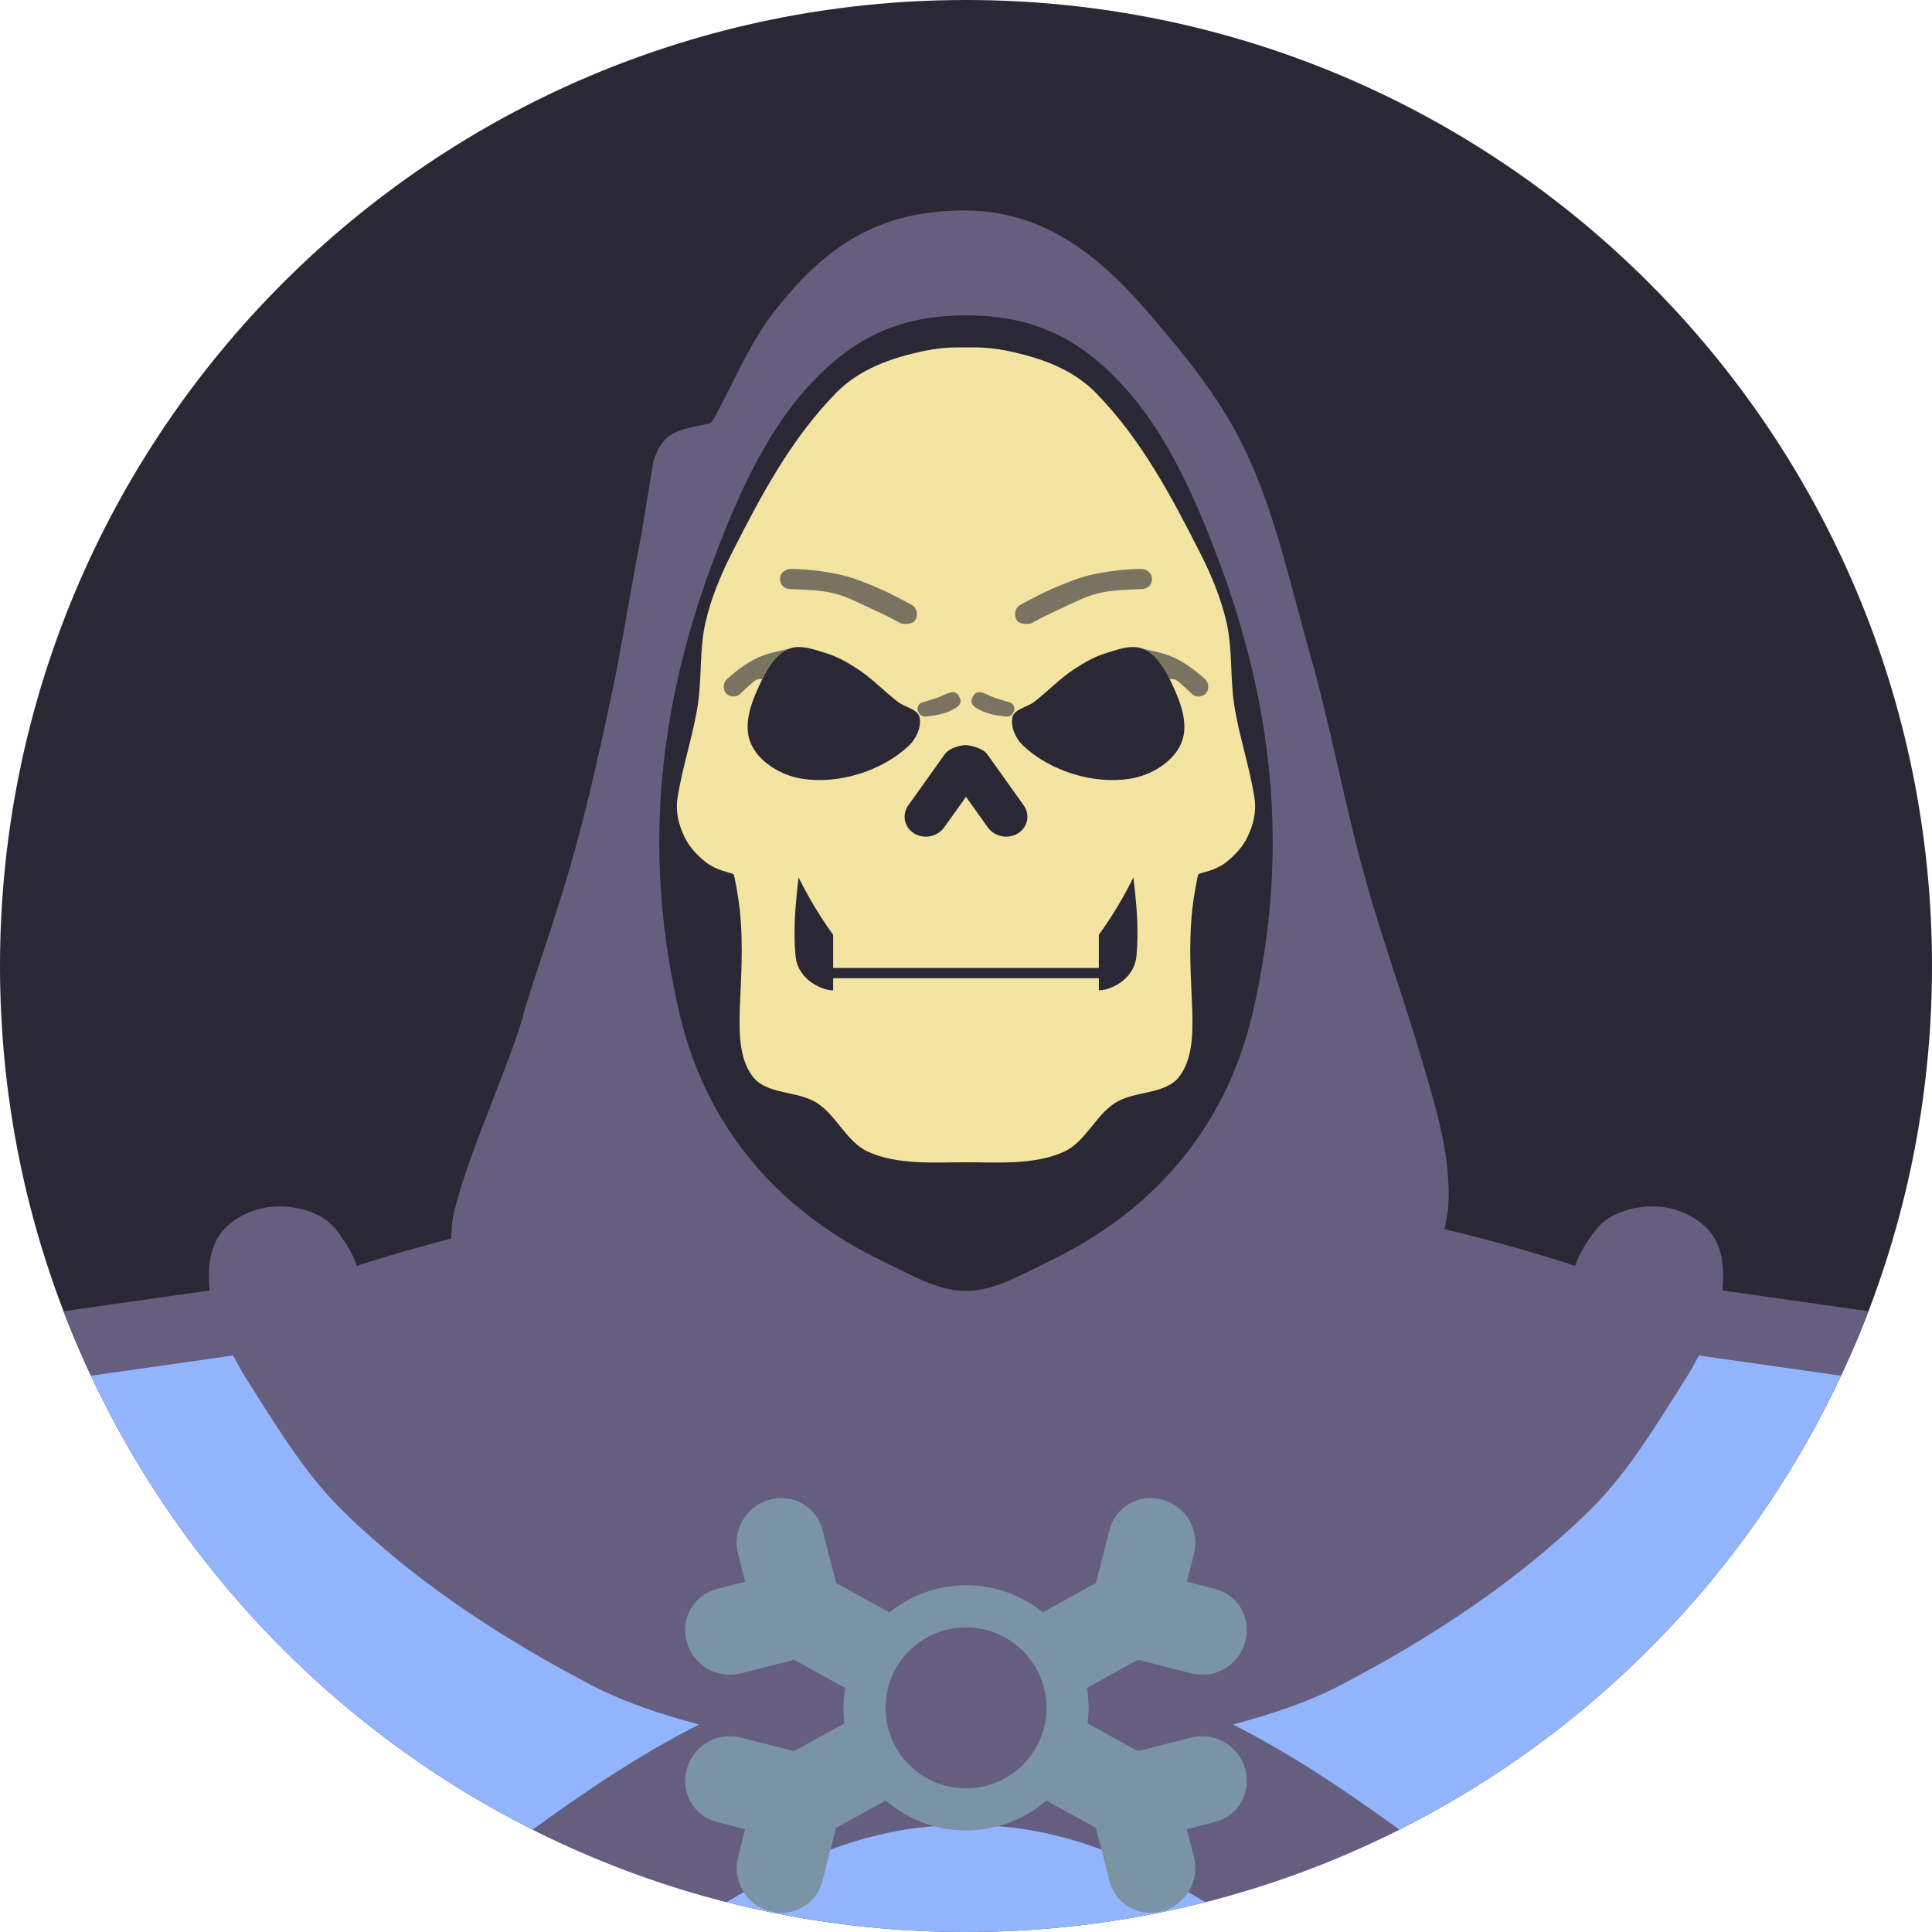
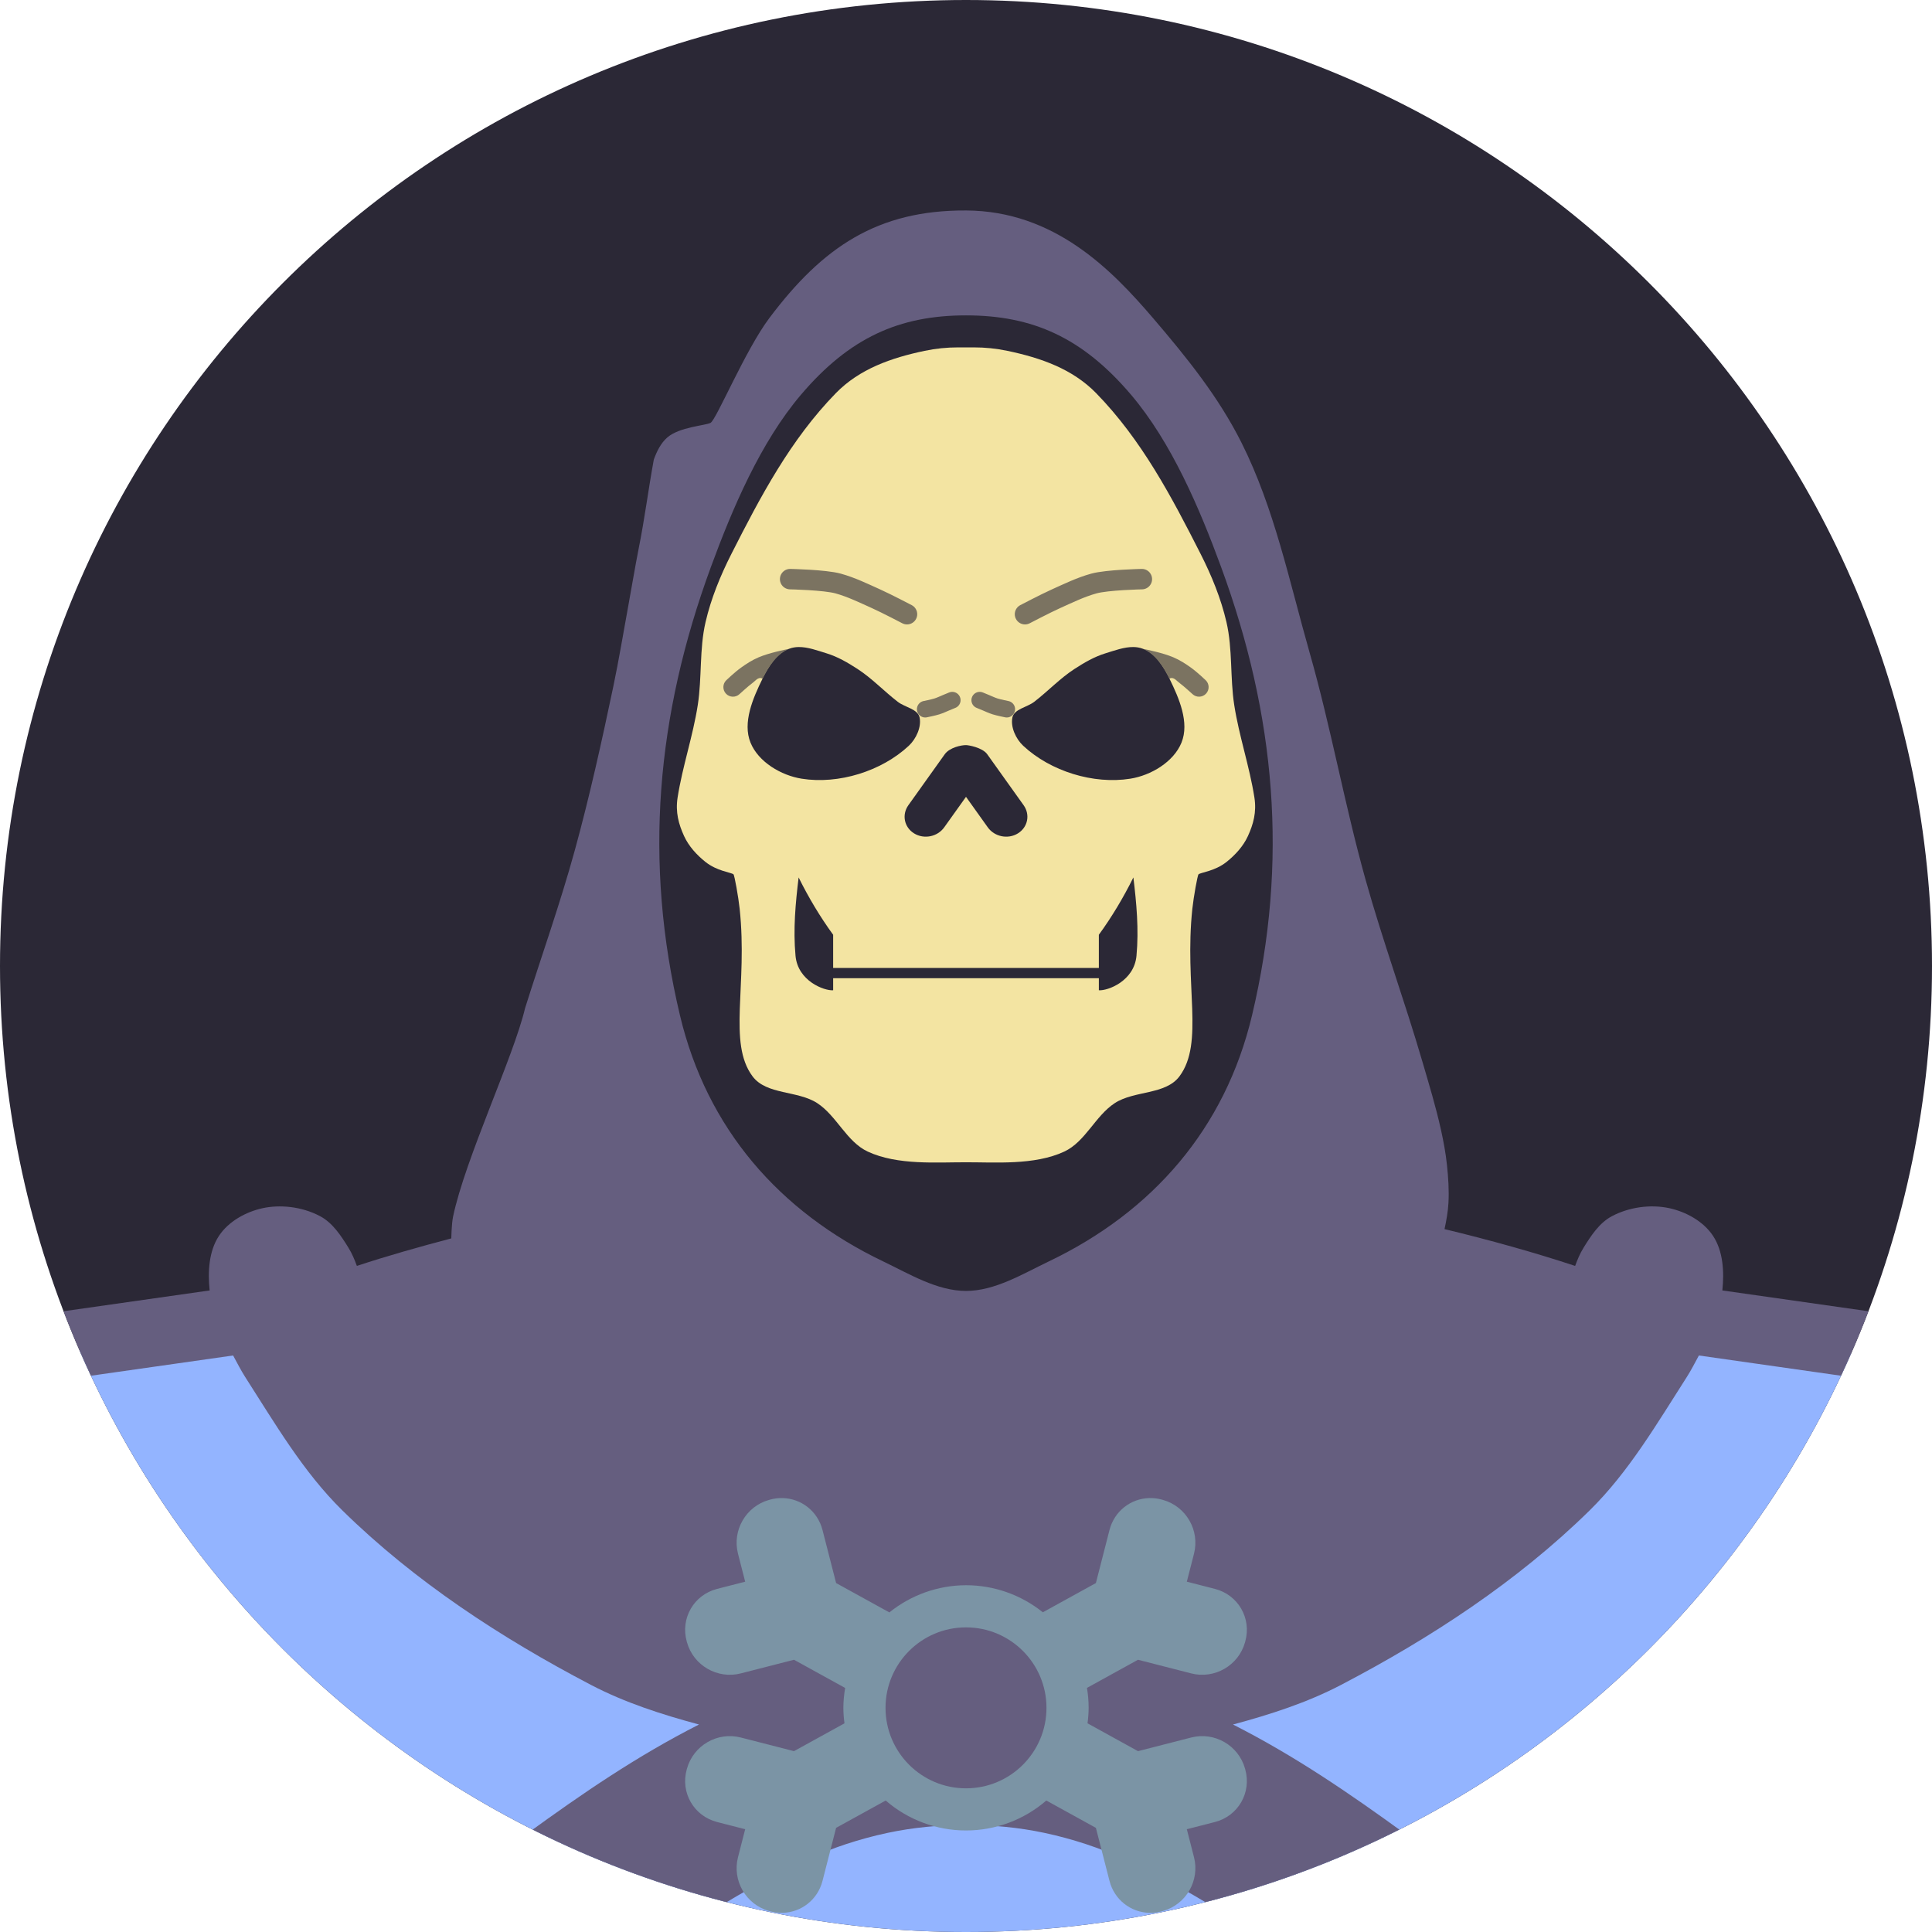
<svg xmlns="http://www.w3.org/2000/svg" xmlns:xlink="http://www.w3.org/1999/xlink" width="512" height="512" viewBox="0 0 512 512" version="1.1" id="svg1" xml:space="preserve">
  <defs id="defs1">
    <linearGradient id="swatch3">
      <stop style="stop-color:#655e7f;stop-opacity:1;" offset="0" id="stop3" />
    </linearGradient>
    <linearGradient id="swatch7">
      <stop style="stop-color:#2b2836;stop-opacity:1;" offset="0" id="stop7" />
    </linearGradient>
    <linearGradient id="swatch5">
      <stop style="stop-color:#f3e4a2;stop-opacity:1;" offset="0" id="stop5" />
    </linearGradient>
    <linearGradient id="swatch4">
      <stop style="stop-color:#7b94a5;stop-opacity:1;" offset="0" id="stop4" />
    </linearGradient>
    <linearGradient id="swatch2">
      <stop style="stop-color:#655e7f;stop-opacity:1;" offset="0" id="stop2" />
    </linearGradient>
    <linearGradient id="swatch1">
      <stop style="stop-color:#93b4ff;stop-opacity:1;" offset="0" id="stop1" />
    </linearGradient>
    <clipPath clipPathUnits="userSpaceOnUse" id="clipPath35">
      <circle style="fill:url(#linearGradient36);fill-opacity:1;fill-rule:evenodd;stroke-width:1.5" id="circle36" cx="450" cy="356" r="384" />
    </clipPath>
    <linearGradient xlink:href="#swatch7" id="linearGradient36" gradientUnits="userSpaceOnUse" gradientTransform="matrix(1.5,0,0,1.5,229.4852,-70.90806)" x1="-108.99" y1="284.605" x2="403.01" y2="284.605" />
    <linearGradient id="swatch42">
      <stop style="stop-color:#65f97f;stop-opacity:1;" offset="0" id="stop42" />
    </linearGradient>
    <linearGradient id="swatch41">
      <stop style="stop-color:#000000;stop-opacity:1;" offset="0" id="stop41" />
    </linearGradient>
    <clipPath clipPathUnits="userSpaceOnUse" id="clipPath1">
      <circle style="opacity:0.402;fill:url(#linearGradient2);fill-opacity:1;fill-rule:evenodd;stroke-width:1.477" id="circle2" cx="600" cy="327.179" r="378.113" />
    </clipPath>
    <linearGradient xlink:href="#swatch7" id="linearGradient2" gradientUnits="userSpaceOnUse" gradientTransform="matrix(1.477002,0,0,1.477002,382.866,-93.18359)" x1="-108.99" y1="284.605" x2="403.01" y2="284.605" />
    <clipPath clipPathUnits="userSpaceOnUse" id="clipPath31">
      <rect style="fill:#f36a66;fill-rule:nonzero;stroke:#000000;stroke-width:0" id="rect32" width="241.123" height="132.229" x="489.318" y="248.194" ry="2.875" />
    </clipPath>
    <clipPath clipPathUnits="userSpaceOnUse" id="clipPath11">
      <path id="path11" style="opacity:0.5;fill:#f36a66;fill-rule:evenodd;stroke-width:1.442" d="M 969.251,321.533 A 369.251,369.251 0 0 1 600,690.784 369.251,369.251 0 0 1 230.749,321.533 369.251,369.251 0 0 1 600,-47.717 369.251,369.251 0 0 1 969.251,321.533 Z" />
    </clipPath>
    <clipPath clipPathUnits="userSpaceOnUse" id="clipPath31-2">
      <rect style="fill:#f36a66;fill-rule:nonzero;stroke:#000000;stroke-width:0" id="rect32-2" width="241.123" height="132.229" x="489.318" y="248.194" ry="2.875" />
    </clipPath>
    <clipPath clipPathUnits="userSpaceOnUse" id="clipPath13">
      <path id="path13" style="opacity:0.345;fill:#2b2836;fill-rule:evenodd;stroke-width:1.477" d="M 978.113,297.23 A 378.113,378.113 0 0 1 600,675.342 378.113,378.113 0 0 1 221.887,297.23 378.113,378.113 0 0 1 600,-80.883 378.113,378.113 0 0 1 978.113,297.23 Z" />
    </clipPath>
+     <clipPath clipPathUnits="userSpaceOnUse" id="clipPath31-3">
+       <rect style="fill:#f36a66;fill-rule:nonzero;stroke:#000000;stroke-width:0" id="rect32-6" width="241.123" height="132.229" x="489.318" y="248.194" ry="2.875" />
+     </clipPath>
+     <clipPath clipPathUnits="userSpaceOnUse" id="clipPath3">
+       <circle style="fill:#2b2836;fill-opacity:1;fill-rule:evenodd;stroke-width:1.477" id="circle4" cx="600" cy="297.23" r="378.113" />
+     </clipPath>
  </defs>
-   <g id="layer1">
-     <circle style="fill:#2b2836;fill-opacity:1;fill-rule:evenodd" id="circle13" cx="256" cy="256" r="256" />
-   </g>
-   <g style="clip-rule:evenodd;fill-rule:evenodd;image-rendering:optimizeQuality;shape-rendering:geometricPrecision;text-rendering:geometricPrecision" id="g1" transform="matrix(0.677047,0,0,0.677047,-150.2282,54.76151)" clip-path="url(#clipPath13)">
-     <path id="path2" style="clip-rule:evenodd;display:inline;opacity:1;fill:#93b4ff;fill-opacity:1;fill-rule:evenodd;image-rendering:optimizeQuality;shape-rendering:geometricPrecision;text-rendering:geometricPrecision" d="m 436.508,423.117 c -57.136,2.871 -118.887,15.416 -175.535,23.512 -45.252,6.466 -100.049,30.03 -126.283,61.48 -26.234,31.45 -27.759,56.544 -28.357,101.391 -0.76,56.914 15.467,87.668 13.887,90.508 -6.193,11.135 -2.192,26.038 -4.646,39.992 h 968.855 c -2.455,-13.954 1.547,-28.857 -4.646,-39.992 -1.58,-2.84 14.646,-33.594 13.887,-90.508 -0.599,-44.847 -2.123,-69.94 -28.358,-101.391 -26.234,-31.45 -81.462,-47.953 -126.283,-61.48 -56.516,-17.057 -118.399,-20.641 -175.535,-23.512 -10.4,0.811 -32.486,9.532 -48.438,12.18 -43.998,7.302 -70.403,9.957 -115.055,9.957 -44.652,0 -71.057,-2.655 -115.055,-9.957 -15.951,-2.647 -38.037,-11.369 -48.438,-12.18 z" />
-     <path id="path3" style="display:inline;opacity:0.2;fill:#2b2836" d="m 273.561,588.959 c -5.611,-0.542 -5.122,4.833 -5.926,7.258 -0.804,2.425 -4.995,29.354 -4.969,44.17 0.018,9.823 1.167,19.706 3.398,29.271 5.654,24.244 15.936,47.221 25.094,70.342 h 28.27 c -23.17,-21.738 -38.091,-58.145 -42.781,-82.885 -4.69,-24.74 -0.935,-52.576 -0.49,-55.861 0.444,-3.286 3.016,-11.753 -2.596,-12.295 z m 652.879,0 c -5.611,0.542 -3.04,9.009 -2.596,12.295 0.444,3.286 4.2,31.121 -0.49,55.861 -4.69,24.74 -19.611,61.147 -42.781,82.885 h 28.27 c 9.157,-23.121 19.44,-46.098 25.094,-70.342 2.231,-9.566 3.381,-19.449 3.398,-29.271 0.026,-14.816 -4.165,-41.745 -4.969,-44.17 -0.804,-2.425 -0.315,-7.8 -5.926,-7.258 z" />
-     <path id="path55" style="display:inline;opacity:1;fill:#655e7f;fill-rule:nonzero;stroke-width:1.191" d="m 600,1.5 c -34.618,-0.153 -56.062,14.252 -77,42.146 -9.433,12.568 -20.732,39.788 -22.986,40.98 -2.038,1.078 -12.166,1.593 -16.926,5.721 -2.556,2.216 -4.137,5.482 -5.287,8.664 -2.133,11.581 -3.583,23.238 -5.926,34.834 -1.459,7.432 -2.687,14.908 -4.055,22.357 -1.947,10.608 -3.688,21.258 -5.908,31.812 -4.507,21.429 -9.238,42.834 -15.039,63.949 -5.717,20.81 -12.97,41.167 -19.455,61.75 -4.485,19.055 -23.482,59.022 -28.201,81.674 -0.578,2.772 -0.686,8.467 -0.686,8.467 -12.801,3.375 -25.265,6.908 -36.959,10.766 -0.895,-2.459 -1.9,-4.863 -3.273,-7.084 -2.904,-4.695 -6.177,-9.738 -11.047,-12.338 -7.456,-3.981 -16.03,-4.578 -22.514,-3.182 -6.62,1.425 -13.441,5.212 -17.162,10.869 -3.963,6.025 -4.386,14.089 -3.629,21.336 l -133.264,18.98 c -7.564,1.077 -12.686,8.751 -11.787,15.062 0.899,6.311 7.959,12.249 15.523,11.172 l 138.711,-19.754 c 1.565,2.852 3.002,5.736 4.748,8.457 11.621,18.108 22.658,37.095 38.006,52.176 28.276,27.783 62.209,49.956 97.34,68.32 13.298,6.952 27.723,11.575 42.266,15.494 -24.367,12.373 -45.712,27.04 -67.168,42.621 -26.609,19.323 -51.046,41.484 -76.041,62.854 C 336.831,712.815 321.703,726.796 306.596,740 h 98.549 c 20.604,-17.807 40.427,-35.328 62.344,-50.742 22.256,-15.652 45.178,-30.789 69.898,-42.156 10.192,-4.687 20.98,-8.227 31.951,-10.564 10.047,-2.141 20.39,-3.092 30.662,-3.092 10.273,0 20.615,0.951 30.662,3.092 10.971,2.337 21.76,5.878 31.951,10.564 24.72,11.368 47.642,26.504 69.898,42.156 21.917,15.414 41.739,32.936 62.344,50.742 h 98.549 c -15.107,-13.204 -30.235,-27.185 -45.686,-40.395 -24.995,-21.37 -49.432,-43.53 -76.041,-62.854 -21.456,-15.581 -42.801,-30.249 -67.168,-42.621 14.543,-3.919 28.968,-8.543 42.266,-15.494 35.131,-18.364 69.064,-40.537 97.34,-68.32 15.348,-15.08 26.385,-34.067 38.006,-52.176 1.746,-2.721 3.183,-5.605 4.748,-8.457 l 138.711,19.754 c 7.564,1.077 14.624,-4.86 15.523,-11.172 0.899,-6.312 -4.223,-13.985 -11.787,-15.062 L 896.053,424.223 c 0.757,-7.247 0.334,-15.311 -3.629,-21.336 -3.721,-5.657 -10.543,-9.444 -17.162,-10.869 -7.409,-1.595 -15.828,-0.388 -22.514,3.182 -4.87,2.6 -8.143,7.643 -11.047,12.338 -1.374,2.221 -2.378,4.625 -3.273,7.084 -15.974,-5.269 -33.105,-10.062 -51.123,-14.408 0.732,-3.402 1.352,-6.829 1.541,-10.293 0.269,-4.929 -0.072,-9.889 -0.586,-14.799 -0.486,-4.647 -1.349,-9.254 -2.357,-13.816 -1.979,-8.955 -4.66,-17.744 -7.232,-26.547 -7.016,-24.011 -15.642,-47.541 -22.363,-71.637 -8.166,-29.274 -13.468,-59.304 -21.801,-88.531 -7.911,-27.746 -13.776,-56.545 -26.736,-82.322 C 698.839,74.505 686.629,59.313 673.225,43.646 657.044,24.736 634.618,1.653 600,1.5 Z" />
-     <path id="path51" style="clip-rule:evenodd;display:inline;opacity:1;fill:#7b94a5;fill-rule:nonzero;stroke-width:0.971;image-rendering:optimizeQuality;shape-rendering:geometricPrecision;text-rendering:geometricPrecision" d="m 528.305,505.494 c -1.664,-0.049 -3.369,0.151 -5.07,0.627 l -0.324,0.092 c -9.074,2.541 -14.495,11.933 -12.154,21.061 l 2.809,10.951 -10.979,2.814 c -9.127,2.34 -14.429,11.53 -11.889,20.604 l 0.09,0.324 c 2.541,9.074 11.935,14.495 21.062,12.154 l 10.244,-2.627 10.58,-2.713 20.021,11.037 A 48,48 0 0 0 552,587.605 a 48,48 0 0 0 0.434,6.057 l -19.76,10.893 -10.58,-2.713 -10.244,-2.627 c -9.127,-2.34 -18.522,3.081 -21.062,12.154 l -0.09,0.324 c -2.541,9.074 2.761,18.263 11.889,20.604 l 10.979,2.814 -2.809,10.951 c -2.34,9.127 3.081,18.52 12.154,21.061 l 0.324,0.092 c 1.701,0.476 3.407,0.676 5.07,0.627 7.209,-0.211 13.632,-5.102 15.533,-12.518 l 2.996,-11.682 2.324,-9.066 19.406,-10.697 A 48,48 0 0 0 600,635.605 48,48 0 0 0 631.436,623.879 l 19.406,10.697 2.324,9.066 2.996,11.682 c 1.902,7.416 8.325,12.307 15.533,12.518 1.664,0.049 3.369,-0.151 5.07,-0.627 l 0.324,-0.092 c 9.074,-2.541 14.495,-11.933 12.154,-21.061 l -2.809,-10.951 10.979,-2.814 c 9.127,-2.34 14.429,-11.53 11.889,-20.604 l -0.09,-0.324 c -2.541,-9.074 -11.935,-14.495 -21.062,-12.154 l -10.244,2.627 -10.58,2.713 -19.76,-10.893 A 48,48 0 0 0 648,587.605 a 48,48 0 0 0 -0.652,-7.811 l 19.979,-11.014 10.58,2.713 10.244,2.627 c 9.127,2.34 18.522,-3.081 21.062,-12.154 l 0.09,-0.324 c 2.541,-9.074 -2.761,-18.263 -11.889,-20.604 l -10.979,-2.814 2.809,-10.951 c 2.34,-9.127 -3.081,-18.52 -12.154,-21.061 l -0.324,-0.092 c -1.701,-0.476 -3.407,-0.676 -5.07,-0.627 -7.209,0.211 -13.632,5.102 -15.533,12.518 l -2.996,11.682 -2.324,9.066 -20.766,11.447 A 48,48 0 0 0 600,539.605 48,48 0 0 0 570.006,550.252 l -20.848,-11.492 -2.324,-9.066 -2.996,-11.682 c -1.902,-7.416 -8.325,-12.307 -15.533,-12.518 z" />
-     <circle style="clip-rule:evenodd;display:inline;opacity:1;fill:#655e7f;fill-rule:nonzero;image-rendering:optimizeQuality;shape-rendering:geometricPrecision;text-rendering:geometricPrecision" id="path52" cx="600" cy="587.605" r="31.5" />
-     <path id="path9" style="clip-rule:evenodd;display:inline;opacity:1;fill:#2b2836;fill-opacity:1;fill-rule:evenodd;stroke-width:1.221;image-rendering:optimizeQuality;shape-rendering:geometricPrecision;text-rendering:geometricPrecision" d="m 600,42.563 c -26.161,0 -45.644,8.76 -64.592,31.055 -15.841,18.639 -26.841,44.501 -35.293,67.527 -21.276,57.963 -26.406,115.122 -12.074,175.406 10.525,44.273 38.84,76.831 79.555,96.314 10.191,4.877 21.059,11.549 32.404,11.549 11.345,0 22.213,-6.672 32.404,-11.549 40.714,-19.483 69.029,-52.041 79.555,-96.314 C 726.291,256.266 721.161,199.107 699.885,141.145 691.432,118.118 680.433,92.256 664.592,73.617 645.644,51.323 626.161,42.563 600,42.563 Z" />
-     <path id="path1" style="clip-rule:evenodd;display:inline;opacity:1;fill:#f3e4a2;fill-opacity:1;fill-rule:evenodd;stroke-width:1.221;image-rendering:optimizeQuality;shape-rendering:geometricPrecision;text-rendering:geometricPrecision" d="m 597,55.088 c -4.492,0 -8.796,0.435 -13.18,1.352 -13.042,2.728 -25.493,7.064 -34.762,16.564 -17.823,18.269 -29.583,40.634 -40.898,62.953 -4.298,8.478 -7.958,17.405 -10.105,26.664 -2.455,10.587 -1.376,21.723 -3.045,32.463 -1.896,12.202 -5.99,24.019 -7.895,36.195 -0.9,5.754 0.417,10.443 2.533,15.08 1.816,3.978 4.933,7.388 8.35,10.117 4.54,3.627 9.934,4.071 10.979,4.861 0.403,0.305 1.947,8.951 2.43,13.496 3.192,30.078 -4.725,52.465 5.037,65.574 5.459,7.33 17.678,5.498 25.328,10.498 7.643,4.995 11.49,15.104 19.764,18.965 11.687,5.454 27.334,4.142 38.465,4.188 11.131,-0.045 26.777,1.266 38.465,-4.188 8.274,-3.861 12.121,-13.97 19.764,-18.965 7.65,-5 19.869,-3.168 25.328,-10.498 9.763,-13.109 1.845,-35.496 5.037,-65.574 0.482,-4.545 2.027,-13.191 2.43,-13.496 1.045,-0.79 6.438,-1.234 10.979,-4.861 3.416,-2.729 6.534,-6.139 8.35,-10.117 2.117,-4.637 3.433,-9.326 2.533,-15.08 -1.904,-12.176 -5.999,-23.993 -7.895,-36.195 -1.668,-10.74 -0.589,-21.875 -3.045,-32.463 -2.147,-9.259 -5.807,-18.186 -10.105,-26.664 C 680.524,113.638 668.765,91.273 650.941,73.004 641.672,63.503 629.221,59.167 616.18,56.439 611.796,55.522 607.492,55.088 603,55.088 h -3 z M 534.428,172.379 c 3.635,-0.062 7.485,1.392 10.986,2.461 4.338,1.324 8.343,3.664 12.146,6.135 5.696,3.7 10.401,8.747 15.789,12.883 2.772,2.128 7.826,2.775 8.502,6.135 0.751,3.731 -1.367,8.351 -4.25,11.041 -10.684,9.97 -27.472,15.176 -41.904,12.883 -8.068,-1.282 -16.961,-6.542 -20.039,-14.109 -3.191,-7.847 0.931,-17.379 4.67,-24.98 2.331,-4.738 5.614,-9.957 10.559,-11.809 1.143,-0.428 2.329,-0.618 3.541,-0.639 z m 131.145,0 c 1.212,0.021 2.398,0.211 3.541,0.639 4.945,1.851 8.228,7.071 10.559,11.809 3.739,7.601 7.861,17.133 4.67,24.98 -3.078,7.567 -11.971,12.827 -20.039,14.109 -14.432,2.294 -31.22,-2.913 -41.904,-12.883 -2.883,-2.69 -5.001,-7.31 -4.25,-11.041 0.676,-3.359 5.73,-4.007 8.502,-6.135 5.388,-4.136 10.093,-9.183 15.789,-12.883 3.804,-2.471 7.808,-4.811 12.146,-6.135 3.501,-1.069 7.352,-2.523 10.986,-2.461 z m -65.574,38.389 H 600 c 0,0 -0.83,0.01 0.002,0 0.832,-0.011 6.401,0.902 8.314,3.582 l 14.227,19.926 c 2.654,3.717 1.663,8.643 -2.221,11.045 -3.884,2.402 -9.149,1.344 -11.803,-2.373 L 600,231.014 l -8.52,11.934 c -2.654,3.717 -7.919,4.775 -11.803,2.373 -3.884,-2.402 -4.874,-7.328 -2.221,-11.045 l 14.227,-19.926 c 1.914,-2.68 6.563,-3.604 8.314,-3.582 z m -65.514,51.799 C 538.345,270.382 542.955,278.093 548,285 v 13 h 52 52 v -13 c 5.045,-6.907 9.655,-14.618 13.516,-22.434 1.207,9.999 2.183,20.26 1.215,30.672 -0.916,9.853 -11.134,13.717 -14.73,13.498 V 302 h -52 -52 v 4.736 c -3.596,0.219 -13.814,-3.645 -14.73,-13.498 -0.968,-10.412 0.008,-20.672 1.215,-30.672 z" />
-     <path style="clip-rule:evenodd;display:inline;opacity:0.6;fill:#2b2836;fill-rule:evenodd;image-rendering:optimizeQuality;shape-rendering:geometricPrecision;text-rendering:geometricPrecision" d="m 529.733,141.8 c 6.269,-0.109 14.478,0.75 21.504,2.376 5.142,1.19 10.053,3.267 14.902,5.351 4.305,1.85 9.868,4.878 12.551,6.33 2.419,1.309 2.541,4.354 1.393,6.091 -1.083,1.639 -4.634,1.674 -5.799,1.044 -3.97,-2.146 -7.291,-3.783 -11.029,-5.483 -4.827,-2.195 -9.557,-4.789 -14.7,-6.08 -5.733,-1.44 -10.903,-1.402 -17.645,-1.767 -1.72,-0.093 -3.709,-1.258 -3.717,-3.976 -0.008,-2.718 2.761,-3.871 4.075,-3.871 7.252,0 -1.534,-0.015 -1.534,-0.015 z m 140.534,0 c -6.269,-0.109 -14.478,0.75 -21.504,2.376 -5.142,1.19 -10.053,3.267 -14.902,5.351 -4.305,1.85 -9.868,4.878 -12.551,6.33 -2.419,1.309 -2.541,4.354 -1.393,6.091 1.083,1.639 4.634,1.674 5.799,1.044 3.97,-2.146 7.291,-3.783 11.029,-5.483 4.827,-2.195 9.557,-4.789 14.7,-6.08 5.733,-1.44 10.903,-1.402 17.645,-1.767 1.72,-0.093 3.709,-1.258 3.717,-3.976 0.008,-2.718 -2.761,-3.871 -4.075,-3.871 -7.252,0 1.534,-0.015 1.534,-0.015 z" id="rect19" />
-     <path id="path25" style="clip-rule:evenodd;display:inline;opacity:0.6;fill:#2b2836;fill-rule:nonzero;stroke:#000000;stroke-width:0;image-rendering:optimizeQuality;shape-rendering:geometricPrecision;text-rendering:geometricPrecision" d="m 531.211,172.914 c -1.091,0.218 -1.461,0.362 -2.281,0.561 -2.29,0.554 -4.627,0.955 -6.859,1.707 -1.995,0.672 -3.977,1.447 -5.803,2.496 -3.551,2.04 -6.864,4.5 -9.879,7.303 -1.626,1.475 -1.535,4.143 -0.316,5.529 1.175,1.337 3.828,1.759 5.326,0.383 1.311,-1.204 2.175,-2.125 3.354,-3.082 1.265,-1.027 2.38,-2.513 3.975,-2.846 0.488,-0.102 1.011,-0.078 1.516,0.039 0.028,-0.058 0.058,-0.12 0.086,-0.178 2.331,-4.738 5.614,-9.957 10.559,-11.809 0.107,-0.04 0.216,-0.068 0.324,-0.104 z m 137.578,0 c 0.108,0.036 0.217,0.064 0.324,0.104 4.945,1.851 8.228,7.071 10.559,11.809 0.028,0.058 0.058,0.12 0.086,0.178 0.504,-0.117 1.028,-0.141 1.516,-0.039 1.595,0.333 2.71,1.818 3.975,2.846 1.178,0.957 2.043,1.878 3.354,3.082 1.498,1.376 4.151,0.954 5.326,-0.383 1.219,-1.387 1.31,-4.054 -0.316,-5.529 -3.015,-2.803 -6.328,-5.263 -9.879,-7.303 -1.826,-1.049 -3.807,-1.824 -5.803,-2.496 -2.233,-0.752 -4.569,-1.153 -6.859,-1.707 -0.821,-0.198 -1.191,-0.342 -2.281,-0.561 z m -74.096,17.121 c -0.355,0.01 -0.748,0.082 -1.182,0.229 -2.312,0.784 -2.725,1.222 -4.123,1.744 -1.189,0.444 -2.409,0.797 -3.619,1.178 -1.026,0.323 -2.161,0.651 -3.088,0.938 -1.253,0.387 -1.844,1.894 -1.578,2.988 0.338,1.388 1.391,2.758 3.518,2.447 1.236,-0.181 3.292,-0.396 4.902,-0.773 1.295,-0.303 2.581,-0.677 3.807,-1.193 1.05,-0.443 2.039,-0.959 3.012,-1.621 1.694,-1.153 1.725,-2.544 1.209,-3.752 -0.478,-1.118 -1.319,-2.227 -2.857,-2.184 z m 10.613,0 c -1.539,-0.044 -2.38,1.066 -2.857,2.184 -0.516,1.208 -0.485,2.599 1.209,3.752 0.973,0.662 1.961,1.178 3.012,1.621 1.225,0.516 2.512,0.89 3.807,1.193 1.61,0.377 3.666,0.593 4.902,0.773 2.127,0.311 3.18,-1.059 3.518,-2.447 0.266,-1.095 -0.325,-2.601 -1.578,-2.988 -0.927,-0.286 -2.062,-0.615 -3.088,-0.938 -1.211,-0.381 -2.43,-0.734 -3.619,-1.178 -1.398,-0.522 -1.811,-0.96 -4.123,-1.744 -0.433,-0.147 -0.827,-0.218 -1.182,-0.229 z" />
+   <circle style="fill:#2b2836;fill-opacity:1;fill-rule:evenodd" id="circle13" cx="256" cy="256" r="256" />
+   <g style="clip-rule:evenodd;display:inline;opacity:1;fill-rule:evenodd;image-rendering:optimizeQuality;shape-rendering:geometricPrecision;text-rendering:geometricPrecision" id="g2" transform="matrix(0.677047,0,0,0.677047,-150.2282,54.76151)" clip-path="url(#clipPath3)">
+     <path id="path2-3" style="clip-rule:evenodd;display:inline;opacity:1;fill:#93b4ff;fill-opacity:1;fill-rule:evenodd;image-rendering:optimizeQuality;shape-rendering:geometricPrecision;text-rendering:geometricPrecision" d="m 436.508,423.117 c -57.136,2.871 -118.887,15.416 -175.535,23.512 -45.252,6.466 -100.049,30.03 -126.283,61.48 -26.234,31.45 -27.759,56.544 -28.357,101.391 -0.76,56.914 15.467,87.668 13.887,90.508 -6.193,11.135 -2.192,26.038 -4.646,39.992 h 968.855 c -2.455,-13.954 1.547,-28.857 -4.646,-39.992 -1.58,-2.84 14.646,-33.594 13.887,-90.508 -0.599,-44.847 -2.123,-69.94 -28.358,-101.391 -26.234,-31.45 -81.462,-47.953 -126.283,-61.48 -56.516,-17.057 -118.399,-20.641 -175.535,-23.512 -10.4,0.811 -32.486,9.532 -48.438,12.18 -43.998,7.302 -70.403,9.957 -115.055,9.957 -44.652,0 -71.057,-2.655 -115.055,-9.957 -15.951,-2.647 -38.037,-11.369 -48.438,-12.18 z" />
+     <path id="path3-1" style="display:inline;opacity:0.2;fill:#2b2836" d="m 273.561,588.959 c -5.611,-0.542 -5.122,4.833 -5.926,7.258 -0.804,2.425 -4.995,29.354 -4.969,44.17 0.018,9.823 1.167,19.706 3.398,29.271 5.654,24.244 15.936,47.221 25.094,70.342 h 28.27 c -23.17,-21.738 -38.091,-58.145 -42.781,-82.885 -4.69,-24.74 -0.935,-52.576 -0.49,-55.861 0.444,-3.286 3.016,-11.753 -2.596,-12.295 z m 652.879,0 c -5.611,0.542 -3.04,9.009 -2.596,12.295 0.444,3.286 4.2,31.121 -0.49,55.861 -4.69,24.74 -19.611,61.147 -42.781,82.885 h 28.27 c 9.157,-23.121 19.44,-46.098 25.094,-70.342 2.231,-9.566 3.381,-19.449 3.398,-29.271 0.026,-14.816 -4.165,-41.745 -4.969,-44.17 -0.804,-2.425 -0.315,-7.8 -5.926,-7.258 z" />
+     <path id="path55-4" style="display:inline;opacity:1;fill:#655e7f;fill-rule:nonzero;stroke-width:1.191" d="m 600,1.5 c -34.618,-0.153 -56.062,14.252 -77,42.146 -9.433,12.568 -20.732,39.788 -22.986,40.98 -2.038,1.078 -12.166,1.593 -16.926,5.721 -2.556,2.216 -4.137,5.482 -5.287,8.664 -2.133,11.581 -3.583,23.238 -5.926,34.834 -1.459,7.432 -2.687,14.908 -4.055,22.357 -1.947,10.608 -3.688,21.258 -5.908,31.812 -4.507,21.429 -9.238,42.834 -15.039,63.949 -5.717,20.81 -12.97,41.167 -19.455,61.75 -4.485,19.055 -23.482,59.022 -28.201,81.674 -0.578,2.772 -0.686,8.467 -0.686,8.467 -12.801,3.375 -25.265,6.908 -36.959,10.766 -0.895,-2.459 -1.9,-4.863 -3.273,-7.084 -2.904,-4.695 -6.177,-9.738 -11.047,-12.338 -7.456,-3.981 -16.03,-4.578 -22.514,-3.182 -6.62,1.425 -13.441,5.212 -17.162,10.869 -3.963,6.025 -4.386,14.089 -3.629,21.336 l -133.264,18.98 c -7.564,1.077 -12.686,8.751 -11.787,15.062 0.899,6.311 7.959,12.249 15.523,11.172 l 138.711,-19.754 c 1.565,2.852 3.002,5.736 4.748,8.457 11.621,18.108 22.658,37.095 38.006,52.176 28.276,27.783 62.209,49.956 97.34,68.32 13.298,6.952 27.723,11.575 42.266,15.494 -24.367,12.373 -45.712,27.04 -67.168,42.621 -26.609,19.323 -51.046,41.484 -76.041,62.854 C 336.831,712.815 321.703,726.796 306.596,740 h 98.549 c 20.604,-17.807 40.427,-35.328 62.344,-50.742 22.256,-15.652 45.178,-30.789 69.898,-42.156 10.192,-4.687 20.98,-8.227 31.951,-10.564 10.047,-2.141 20.39,-3.092 30.662,-3.092 10.273,0 20.615,0.951 30.662,3.092 10.971,2.337 21.76,5.878 31.951,10.564 24.72,11.368 47.642,26.504 69.898,42.156 21.917,15.414 41.739,32.936 62.344,50.742 h 98.549 c -15.107,-13.204 -30.235,-27.185 -45.686,-40.395 -24.995,-21.37 -49.432,-43.53 -76.041,-62.854 -21.456,-15.581 -42.801,-30.249 -67.168,-42.621 14.543,-3.919 28.968,-8.543 42.266,-15.494 35.131,-18.364 69.064,-40.537 97.34,-68.32 15.348,-15.08 26.385,-34.067 38.006,-52.176 1.746,-2.721 3.183,-5.605 4.748,-8.457 l 138.711,19.754 c 7.564,1.077 14.624,-4.86 15.523,-11.172 0.899,-6.312 -4.223,-13.985 -11.787,-15.062 L 896.053,424.223 c 0.757,-7.247 0.334,-15.311 -3.629,-21.336 -3.721,-5.657 -10.543,-9.444 -17.162,-10.869 -7.409,-1.595 -15.828,-0.388 -22.514,3.182 -4.87,2.6 -8.143,7.643 -11.047,12.338 -1.374,2.221 -2.378,4.625 -3.273,7.084 -15.974,-5.269 -33.105,-10.062 -51.123,-14.408 0.732,-3.402 1.352,-6.829 1.541,-10.293 0.269,-4.929 -0.072,-9.889 -0.586,-14.799 -0.486,-4.647 -1.349,-9.254 -2.357,-13.816 -1.979,-8.955 -4.66,-17.744 -7.232,-26.547 -7.016,-24.011 -15.642,-47.541 -22.363,-71.637 -8.166,-29.274 -13.468,-59.304 -21.801,-88.531 -7.911,-27.746 -13.776,-56.545 -26.736,-82.322 C 698.839,74.505 686.629,59.313 673.225,43.646 657.044,24.736 634.618,1.653 600,1.5 Z" />
+     <path id="path51-3" style="clip-rule:evenodd;display:inline;opacity:1;fill:#7b94a5;fill-rule:nonzero;stroke-width:0.971;image-rendering:optimizeQuality;shape-rendering:geometricPrecision;text-rendering:geometricPrecision" d="m 528.305,505.494 c -1.664,-0.049 -3.369,0.151 -5.07,0.627 l -0.324,0.092 c -9.074,2.541 -14.495,11.933 -12.154,21.061 l 2.809,10.951 -10.979,2.814 c -9.127,2.34 -14.429,11.53 -11.889,20.604 l 0.09,0.324 c 2.541,9.074 11.935,14.495 21.062,12.154 l 10.244,-2.627 10.58,-2.713 20.021,11.037 A 48,48 0 0 0 552,587.605 a 48,48 0 0 0 0.434,6.057 l -19.76,10.893 -10.58,-2.713 -10.244,-2.627 c -9.127,-2.34 -18.522,3.081 -21.062,12.154 l -0.09,0.324 c -2.541,9.074 2.761,18.263 11.889,20.604 l 10.979,2.814 -2.809,10.951 c -2.34,9.127 3.081,18.52 12.154,21.061 l 0.324,0.092 c 1.701,0.476 3.407,0.676 5.07,0.627 7.209,-0.211 13.632,-5.102 15.533,-12.518 l 2.996,-11.682 2.324,-9.066 19.406,-10.697 A 48,48 0 0 0 600,635.605 48,48 0 0 0 631.436,623.879 l 19.406,10.697 2.324,9.066 2.996,11.682 c 1.902,7.416 8.325,12.307 15.533,12.518 1.664,0.049 3.369,-0.151 5.07,-0.627 l 0.324,-0.092 c 9.074,-2.541 14.495,-11.933 12.154,-21.061 l -2.809,-10.951 10.979,-2.814 c 9.127,-2.34 14.429,-11.53 11.889,-20.604 l -0.09,-0.324 c -2.541,-9.074 -11.935,-14.495 -21.062,-12.154 l -10.244,2.627 -10.58,2.713 -19.76,-10.893 A 48,48 0 0 0 648,587.605 a 48,48 0 0 0 -0.652,-7.811 l 19.979,-11.014 10.58,2.713 10.244,2.627 c 9.127,2.34 18.522,-3.081 21.062,-12.154 l 0.09,-0.324 c 2.541,-9.074 -2.761,-18.263 -11.889,-20.604 l -10.979,-2.814 2.809,-10.951 c 2.34,-9.127 -3.081,-18.52 -12.154,-21.061 l -0.324,-0.092 c -1.701,-0.476 -3.407,-0.676 -5.07,-0.627 -7.209,0.211 -13.632,5.102 -15.533,12.518 l -2.996,11.682 -2.324,9.066 -20.766,11.447 A 48,48 0 0 0 600,539.605 48,48 0 0 0 570.006,550.252 l -20.848,-11.492 -2.324,-9.066 -2.996,-11.682 c -1.902,-7.416 -8.325,-12.307 -15.533,-12.518 z" />
+     <circle style="clip-rule:evenodd;display:inline;opacity:1;fill:#655e7f;fill-rule:nonzero;image-rendering:optimizeQuality;shape-rendering:geometricPrecision;text-rendering:geometricPrecision" id="path52-9" cx="600" cy="587.605" r="31.5" />
+     <path id="path9-1" style="clip-rule:evenodd;display:inline;opacity:1;fill:#2b2836;fill-opacity:1;fill-rule:evenodd;stroke-width:1.221;image-rendering:optimizeQuality;shape-rendering:geometricPrecision;text-rendering:geometricPrecision" d="m 600,42.563 c -26.161,0 -45.644,8.76 -64.592,31.055 -15.841,18.639 -26.841,44.501 -35.293,67.527 -21.276,57.963 -26.406,115.122 -12.074,175.406 10.525,44.273 38.84,76.831 79.555,96.314 10.191,4.877 21.059,11.549 32.404,11.549 11.345,0 22.213,-6.672 32.404,-11.549 40.714,-19.483 69.029,-52.041 79.555,-96.314 C 726.291,256.266 721.161,199.107 699.885,141.145 691.432,118.118 680.433,92.256 664.592,73.617 645.644,51.323 626.161,42.563 600,42.563 Z" />
+     <path id="path1-0" style="clip-rule:evenodd;display:inline;opacity:1;fill:#f3e4a2;fill-opacity:1;fill-rule:evenodd;stroke-width:1.221;image-rendering:optimizeQuality;shape-rendering:geometricPrecision;text-rendering:geometricPrecision" d="m 597,55.088 c -4.492,0 -8.796,0.435 -13.18,1.352 -13.042,2.728 -25.493,7.064 -34.762,16.564 -17.823,18.269 -29.583,40.634 -40.898,62.953 -4.298,8.478 -7.958,17.405 -10.105,26.664 -2.455,10.587 -1.376,21.723 -3.045,32.463 -1.896,12.202 -5.99,24.019 -7.895,36.195 -0.9,5.754 0.417,10.443 2.533,15.08 1.816,3.978 4.933,7.388 8.35,10.117 4.54,3.627 9.934,4.071 10.979,4.861 0.403,0.305 1.947,8.951 2.43,13.496 3.192,30.078 -4.725,52.465 5.037,65.574 5.459,7.33 17.678,5.498 25.328,10.498 7.643,4.995 11.49,15.104 19.764,18.965 11.687,5.454 27.334,4.142 38.465,4.188 11.131,-0.045 26.777,1.266 38.465,-4.188 8.274,-3.861 12.121,-13.97 19.764,-18.965 7.65,-5 19.869,-3.168 25.328,-10.498 9.763,-13.109 1.845,-35.496 5.037,-65.574 0.482,-4.545 2.027,-13.191 2.43,-13.496 1.045,-0.79 6.438,-1.234 10.979,-4.861 3.416,-2.729 6.534,-6.139 8.35,-10.117 2.117,-4.637 3.433,-9.326 2.533,-15.08 -1.904,-12.176 -5.999,-23.993 -7.895,-36.195 -1.668,-10.74 -0.589,-21.875 -3.045,-32.463 -2.147,-9.259 -5.807,-18.186 -10.105,-26.664 C 680.524,113.638 668.765,91.273 650.941,73.004 641.672,63.503 629.221,59.167 616.18,56.439 611.796,55.522 607.492,55.088 603,55.088 h -3 z M 534.428,172.379 c 3.635,-0.062 7.485,1.392 10.986,2.461 4.338,1.324 8.343,3.664 12.146,6.135 5.696,3.7 10.401,8.747 15.789,12.883 2.772,2.128 7.826,2.775 8.502,6.135 0.751,3.731 -1.367,8.351 -4.25,11.041 -10.684,9.97 -27.472,15.176 -41.904,12.883 -8.068,-1.282 -16.961,-6.542 -20.039,-14.109 -3.191,-7.847 0.931,-17.379 4.67,-24.98 2.331,-4.738 5.614,-9.957 10.559,-11.809 1.143,-0.428 2.329,-0.618 3.541,-0.639 z m 131.145,0 c 1.212,0.021 2.398,0.211 3.541,0.639 4.945,1.851 8.228,7.071 10.559,11.809 3.739,7.601 7.861,17.133 4.67,24.98 -3.078,7.567 -11.971,12.827 -20.039,14.109 -14.432,2.294 -31.22,-2.913 -41.904,-12.883 -2.883,-2.69 -5.001,-7.31 -4.25,-11.041 0.676,-3.359 5.73,-4.007 8.502,-6.135 5.388,-4.136 10.093,-9.183 15.789,-12.883 3.804,-2.471 7.808,-4.811 12.146,-6.135 3.501,-1.069 7.352,-2.523 10.986,-2.461 z m -65.574,38.389 H 600 c 0,0 -0.83,0.01 0.002,0 0.832,-0.011 6.401,0.902 8.314,3.582 l 14.227,19.926 c 2.654,3.717 1.663,8.643 -2.221,11.045 -3.884,2.402 -9.149,1.344 -11.803,-2.373 L 600,231.014 l -8.52,11.934 c -2.654,3.717 -7.919,4.775 -11.803,2.373 -3.884,-2.402 -4.874,-7.328 -2.221,-11.045 l 14.227,-19.926 c 1.914,-2.68 6.563,-3.604 8.314,-3.582 z m -65.514,51.799 C 538.345,270.382 542.955,278.093 548,285 v 13 h 52 52 v -13 c 5.045,-6.907 9.655,-14.618 13.516,-22.434 1.207,9.999 2.183,20.26 1.215,30.672 -0.916,9.853 -11.134,13.717 -14.73,13.498 V 302 h -52 -52 v 4.736 c -3.596,0.219 -13.814,-3.645 -14.73,-13.498 -0.968,-10.412 0.008,-20.672 1.215,-30.672 z" />
+     <path style="display:inline;opacity:0.6;fill:none;fill-opacity:1;stroke:#2b2836;stroke-width:8;stroke-linecap:round;stroke-linejoin:round;stroke-dasharray:none;paint-order:markers fill stroke" d="m 531.162,145.802 c 0,0 13.604,0.275 18.803,1.718 5.199,1.443 9.982,3.791 14.848,5.98 4.108,1.848 12.094,6.031 12.094,6.031 m 91.932,-13.729 c 0,0 -13.604,0.275 -18.803,1.718 -5.199,1.443 -9.982,3.791 -14.848,5.98 -4.108,1.848 -12.094,6.031 -12.094,6.031" id="path4" />
+     <g id="g59" style="display:inline;opacity:0.6">
+       <path id="path46" style="color:#000000;clip-rule:nonzero;opacity:1;fill:#2b2836;fill-rule:nonzero;stroke:none;stroke-linecap:round;stroke-linejoin:round;-inkscape-stroke:none;paint-order:markers fill stroke;shape-rendering:auto" d="m 530.693,173.1 c -1.537,0.3 -7.737,1.565 -11.82,3.285 -2.62,1.104 -4.875,2.594 -6.914,4.049 -2.448,1.747 -5.738,4.893 -5.738,4.893 -1.514,1.414 -1.594,3.787 -0.18,5.301 1.414,1.514 3.787,1.594 5.301,0.18 0,0 3.596,-3.285 4.973,-4.268 1.048,-0.748 1.871,-1.937 3.105,-2.039 0.322,-0.027 0.654,0.075 0.953,0.238 2.297,-4.651 5.515,-9.736 10.32,-11.639 z m 138.613,0 c 1.537,0.3 7.737,1.565 11.82,3.285 2.62,1.104 4.875,2.594 6.914,4.049 2.448,1.747 5.738,4.893 5.738,4.893 1.514,1.414 1.594,3.787 0.18,5.301 -1.414,1.514 -3.787,1.594 -5.301,0.18 0,0 -3.596,-3.285 -4.973,-4.268 -1.048,-0.748 -1.871,-1.937 -3.105,-2.039 -0.322,-0.027 -0.654,0.075 -0.953,0.238 -2.297,-4.651 -5.515,-9.736 -10.32,-11.639 z" />
+       <path style="clip-rule:evenodd;opacity:1;fill:none;fill-opacity:1;fill-rule:evenodd;stroke:#2b2836;stroke-width:6.5;stroke-linecap:round;stroke-linejoin:round;stroke-dasharray:none;paint-order:markers fill stroke;image-rendering:optimizeQuality;shape-rendering:geometricPrecision;text-rendering:geometricPrecision" d="m 584.036,196.704 c 0,0 3.091,-0.61 4.589,-1.086 1.275,-0.405 2.484,-0.994 3.722,-1.5 0.762,-0.311 2.281,-0.942 2.281,-0.942 m 21.336,3.528 c 0,0 -3.091,-0.61 -4.589,-1.086 -1.275,-0.405 -2.484,-0.994 -3.722,-1.5 -0.762,-0.311 -2.281,-0.942 -2.281,-0.942" id="path45" />
+     </g>
  </g>
</svg>
